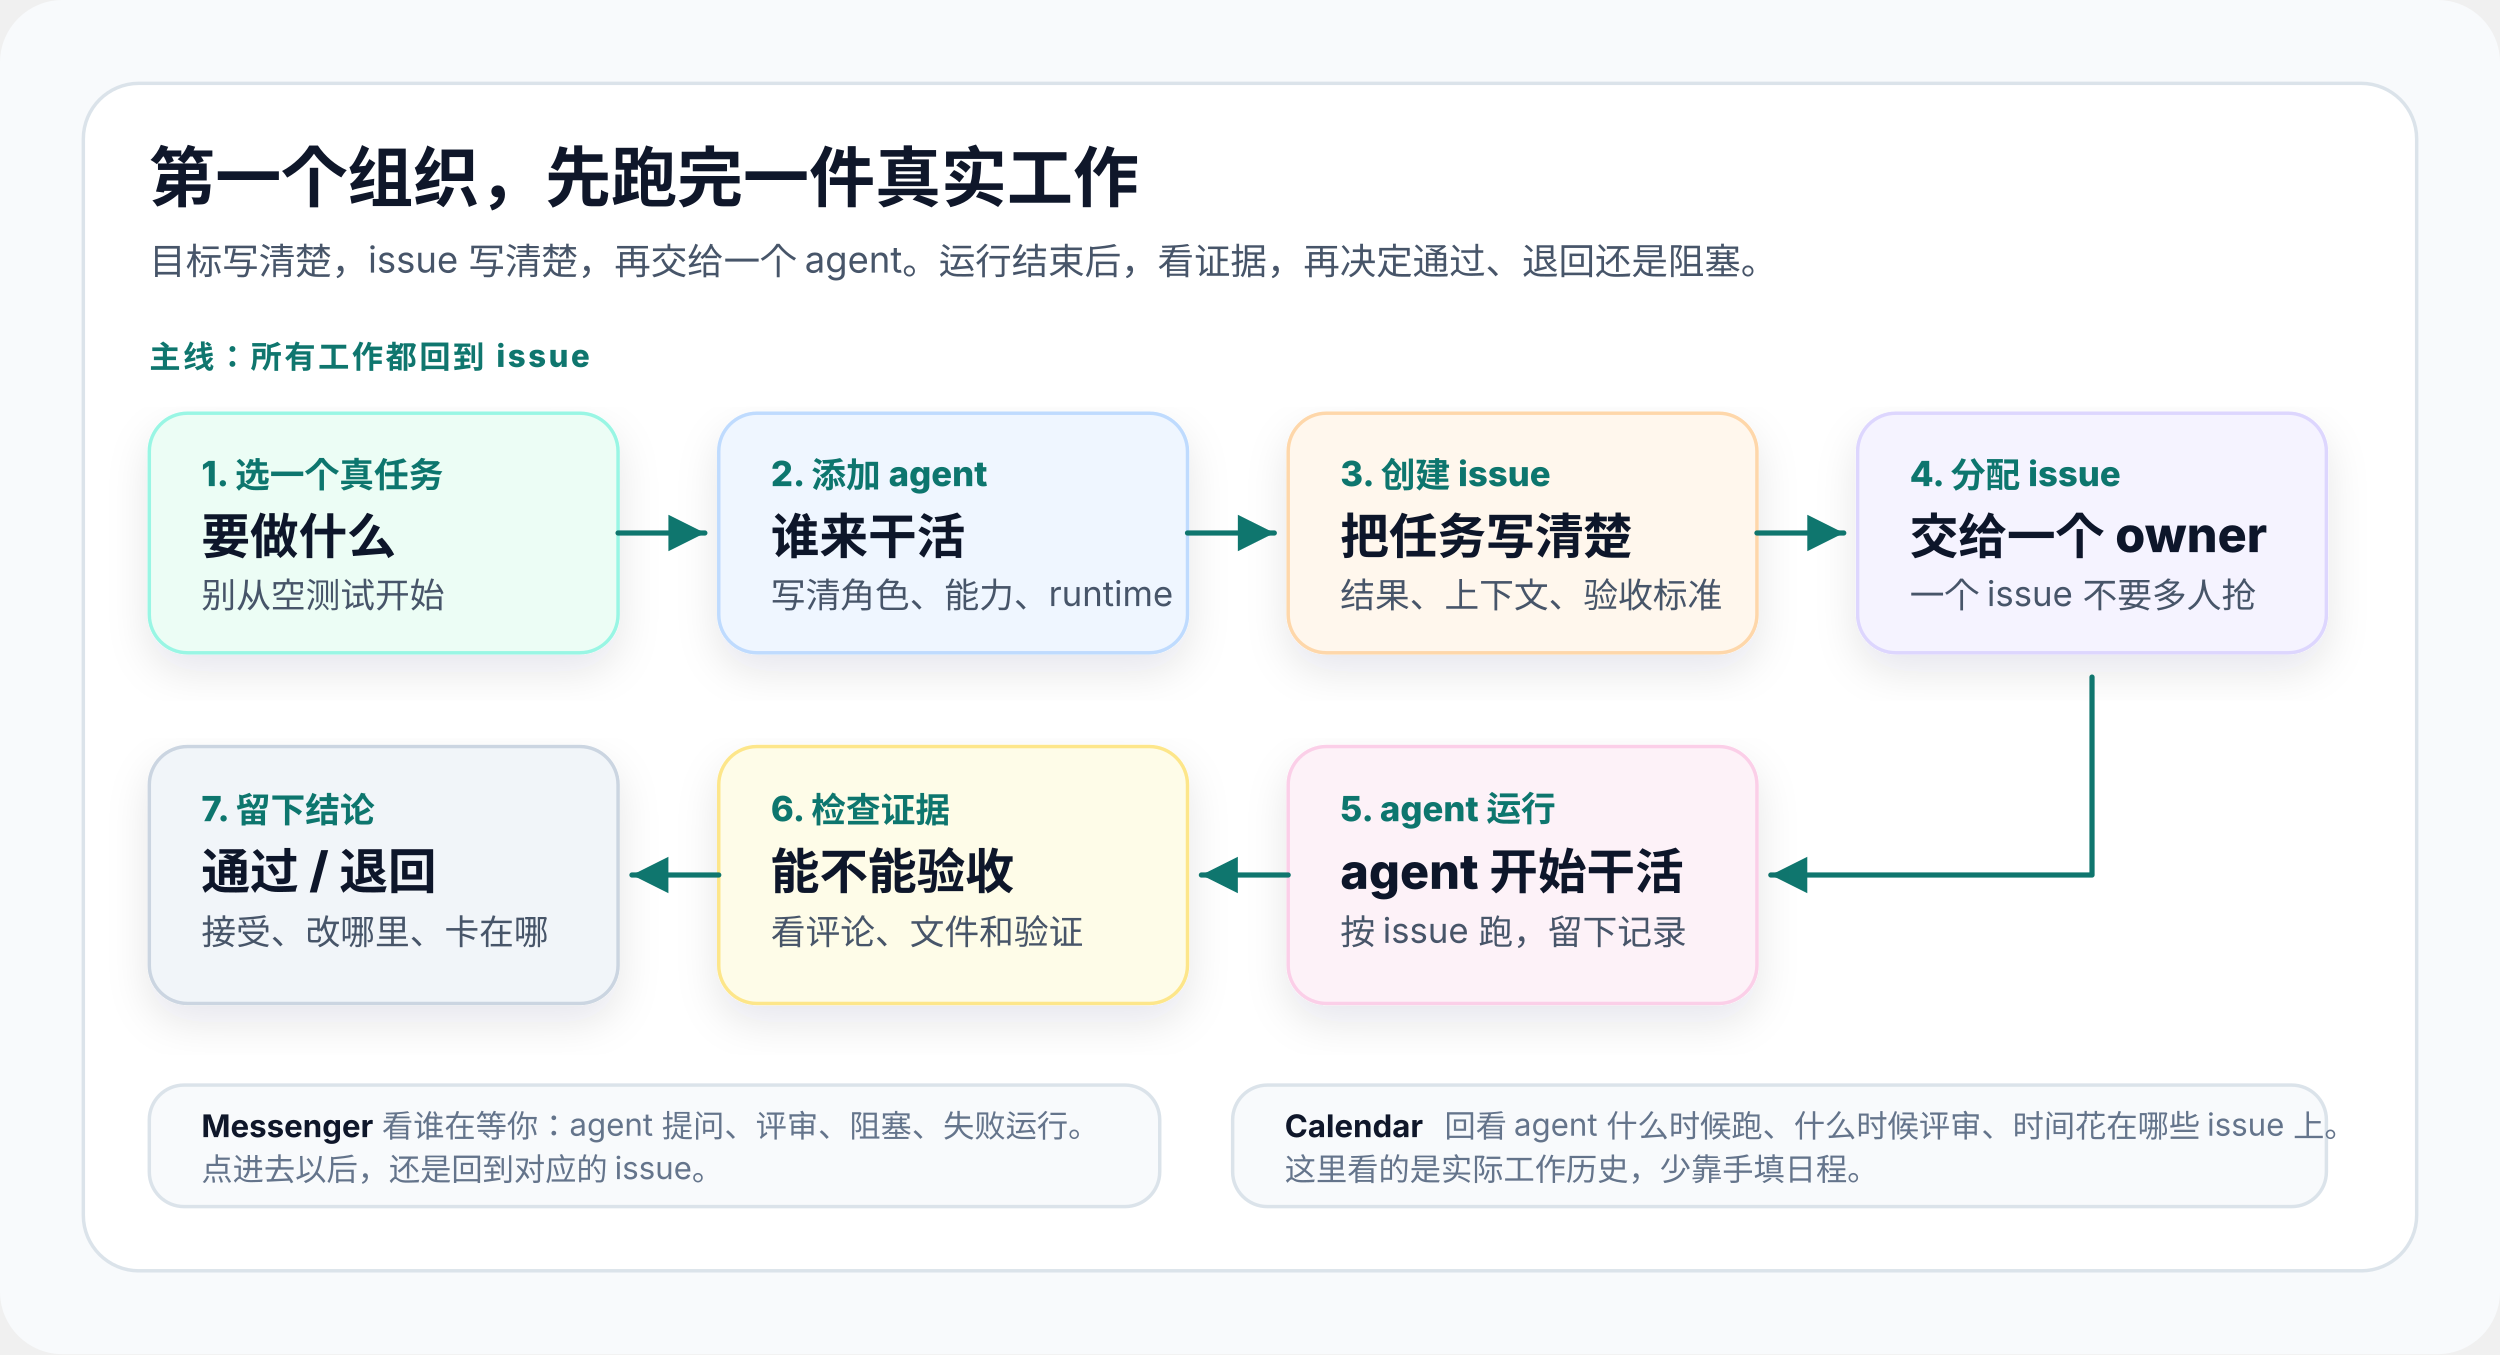
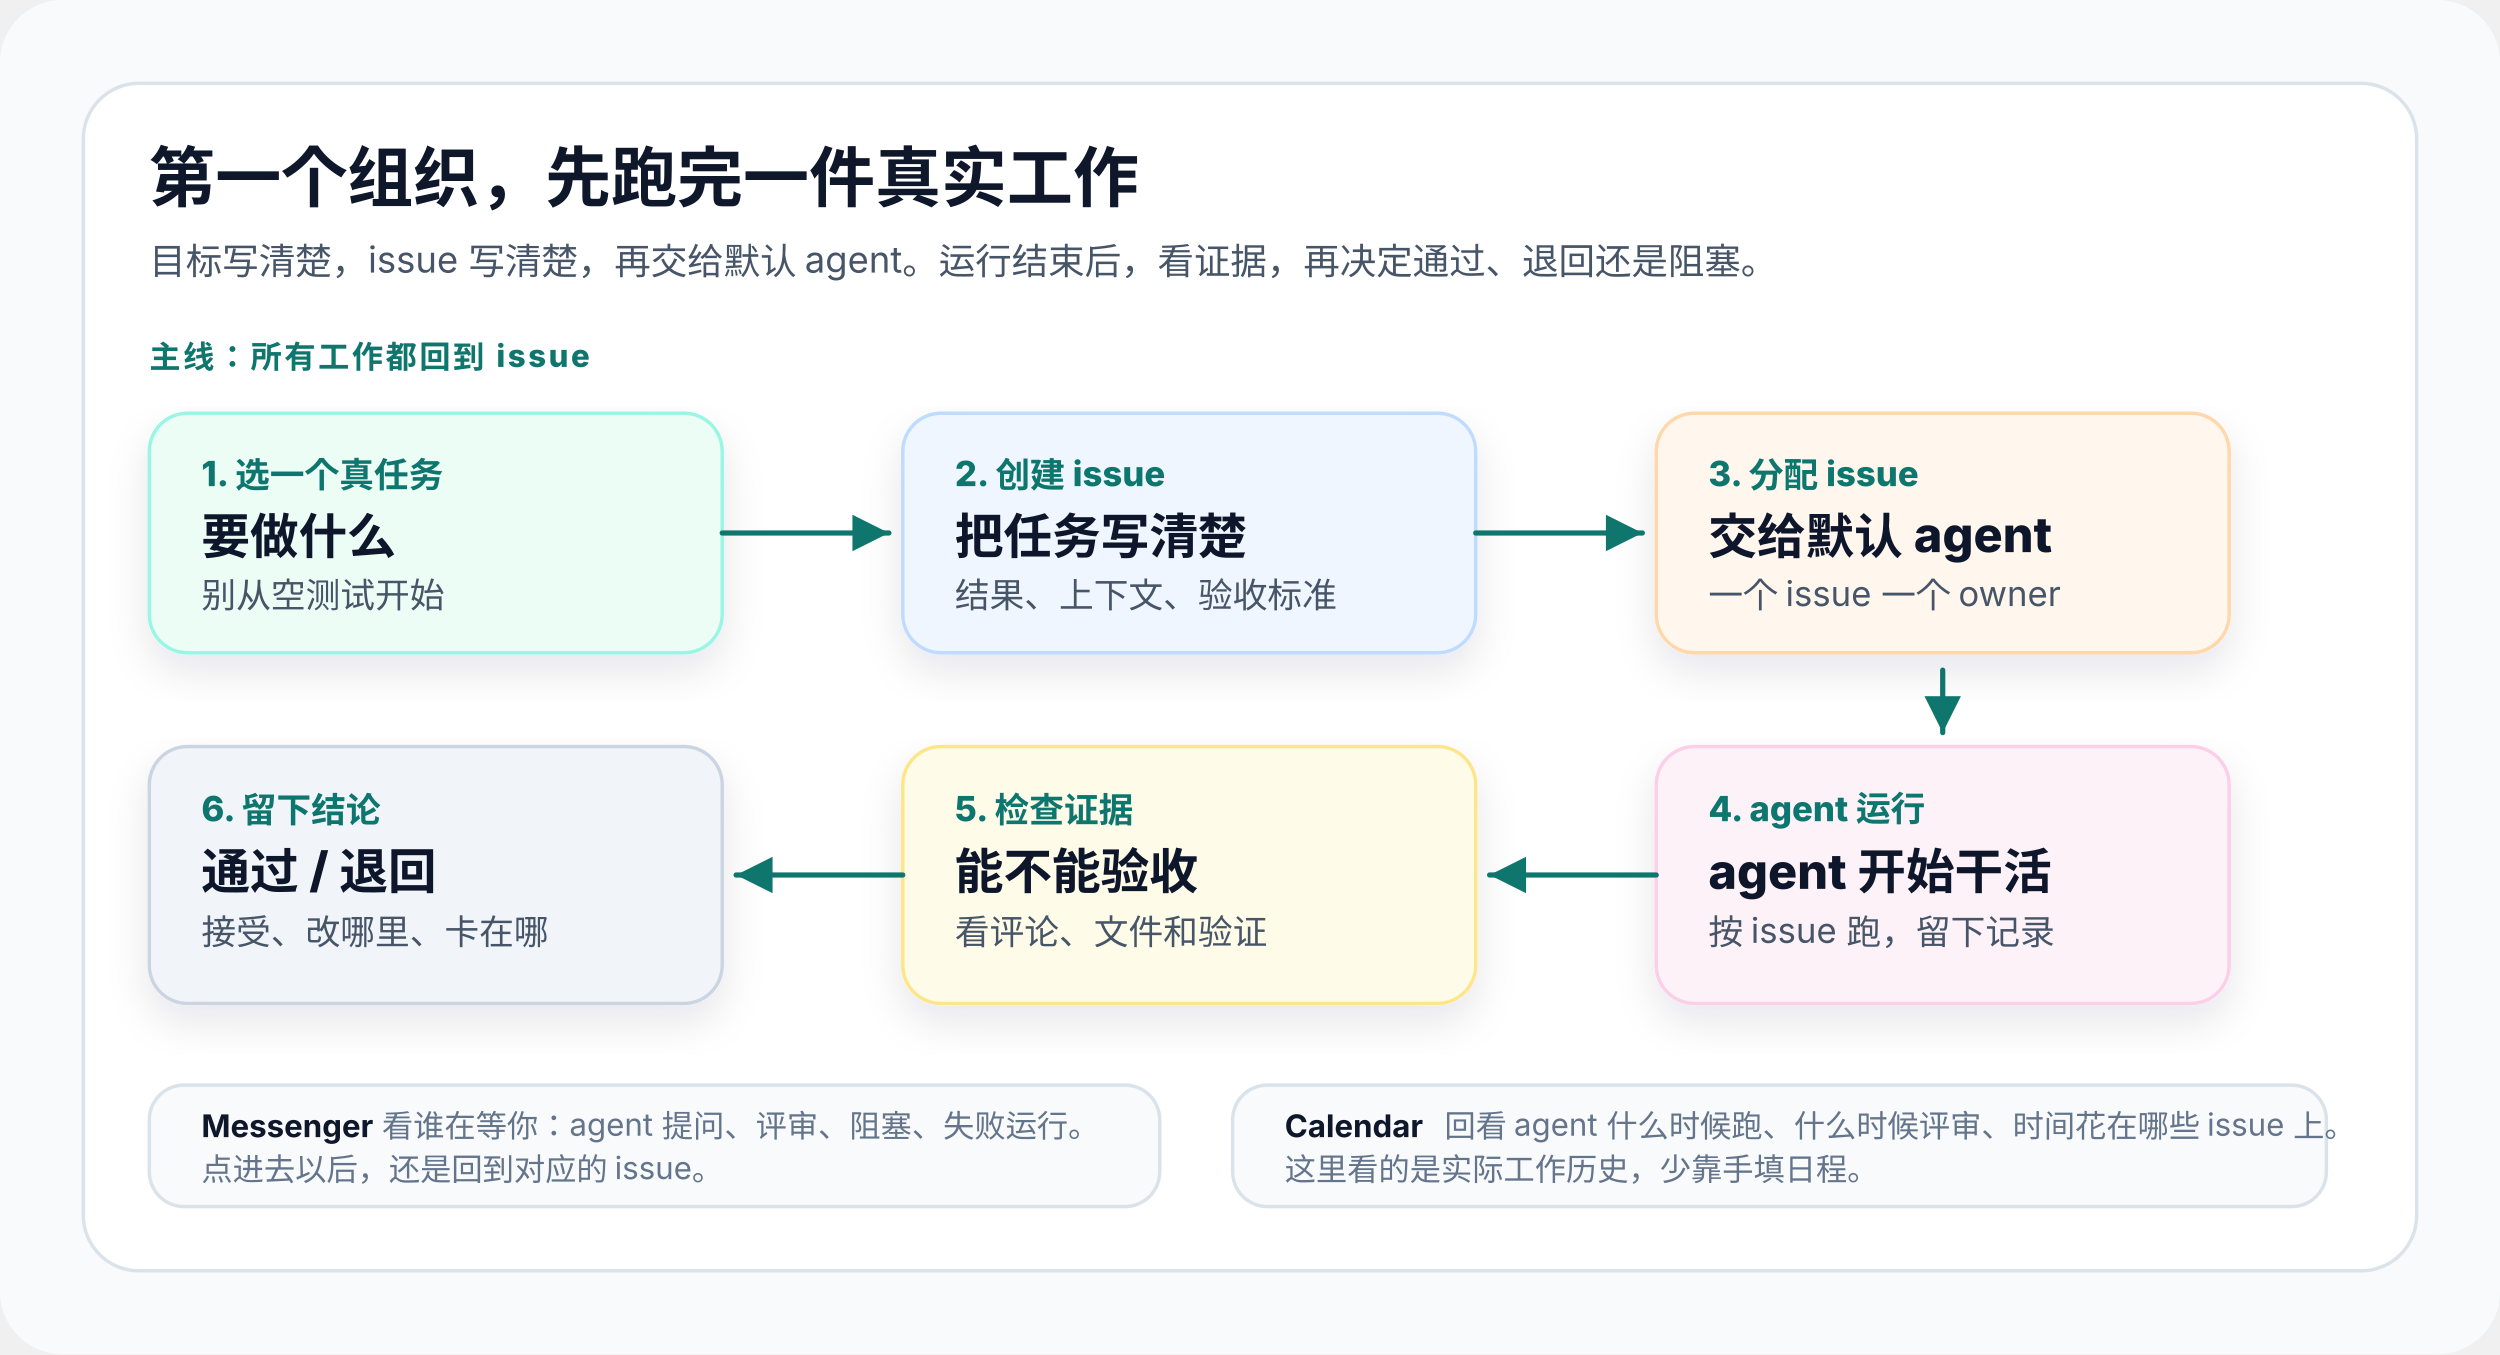
<svg xmlns="http://www.w3.org/2000/svg" width="1440" height="780" viewBox="0 0 1440 780" role="img" aria-labelledby="title desc">
  <defs>
    <filter id="cardShadow" x="-10%" y="-10%" width="120%" height="130%">
      <feDropShadow dx="0" dy="10" stdDeviation="12" flood-color="#0f172a" flood-opacity="0.10" />
    </filter>
    <marker id="arrow" markerWidth="9" markerHeight="9" refX="8" refY="4.5" orient="auto" markerUnits="strokeWidth">
      <path d="M1,1 L8,4.5 L1,8 Z" fill="#0f766e" />
    </marker>
    <style>
      .title { font: 760 38px Inter, -apple-system, BlinkMacSystemFont, "PingFang SC", "Microsoft YaHei", sans-serif; fill: #0f172a; }
      .subtitle { font: 400 21px Inter, -apple-system, BlinkMacSystemFont, "PingFang SC", "Microsoft YaHei", sans-serif; fill: #475569; }
      .lane { font: 760 18px Inter, -apple-system, BlinkMacSystemFont, "PingFang SC", "Microsoft YaHei", sans-serif; letter-spacing: .08em; fill: #0f766e; }
      .step { font: 760 20px Inter, -apple-system, BlinkMacSystemFont, "PingFang SC", "Microsoft YaHei", sans-serif; fill: #0f766e; }
      .head { font: 760 28px Inter, -apple-system, BlinkMacSystemFont, "PingFang SC", "Microsoft YaHei", sans-serif; fill: #0f172a; }
      .body { font: 400 20px Inter, -apple-system, BlinkMacSystemFont, "PingFang SC", "Microsoft YaHei", sans-serif; fill: #475569; }
      .small { font: 400 18px Inter, -apple-system, BlinkMacSystemFont, "PingFang SC", "Microsoft YaHei", sans-serif; fill: #64748b; }
      .pill { font: 700 18px Inter, -apple-system, BlinkMacSystemFont, "PingFang SC", "Microsoft YaHei", sans-serif; fill: #0f172a; }
    </style>
  </defs>
  <rect width="1440" height="780" rx="36" fill="#f8fafc" />
  <rect x="48" y="48" width="1344" height="684" rx="32" fill="#ffffff" stroke="#dbe3ea" stroke-width="2" />
  <text x="86" y="116" class="title">第一个组织，先跑完一件真实工作</text>
-   <text x="86" y="158" class="subtitle">目标写清楚，issue 写清楚，再交给一个 agent。运行结束后，看证据，再决定通过、退回还是阻塞。</text>
+   <text x="86" y="158" class="subtitle">目标写清楚，issue 写清楚，再交给默认 agent。运行结束后，看证据，再决定通过、退回还是阻塞。</text>
  <text x="86" y="212" class="lane">主线：所有工作都回到 issue</text>
  <g filter="url(#cardShadow)">
-     <rect x="86" y="238" width="270" height="138" rx="22" fill="#ecfdf5" stroke="#99f6e4" stroke-width="2" />
+     <rect x="86" y="238" width="330" height="138" rx="22" fill="#ecfdf5" stroke="#99f6e4" stroke-width="2" />
    <text x="116" y="280" class="step">1. 选一个真任务</text>
    <text x="116" y="319" class="head">要做什么</text>
    <text x="116" y="350" class="body">别从空测试开始</text>
  </g>
  <g filter="url(#cardShadow)">
-     <rect x="414" y="238" width="270" height="138" rx="22" fill="#eff6ff" stroke="#bfdbfe" stroke-width="2" />
-     <text x="444" y="280" class="step">2. 添加 agent</text>
-     <text x="444" y="319" class="head">谁来干活</text>
-     <text x="444" y="350" class="body">写清角色、能力、runtime</text>
+     <rect x="520" y="238" width="330" height="138" rx="22" fill="#eff6ff" stroke="#bfdbfe" stroke-width="2" />
+     <text x="550" y="280" class="step">2. 创建 issue</text>
+     <text x="550" y="319" class="head">把任务写清楚</text>
+     <text x="550" y="350" class="body">结果、上下文、验收标准</text>
  </g>
  <g filter="url(#cardShadow)">
-     <rect x="742" y="238" width="270" height="138" rx="22" fill="#fff7ed" stroke="#fed7aa" stroke-width="2" />
-     <text x="772" y="280" class="step">3. 创建 issue</text>
-     <text x="772" y="319" class="head">把任务写清楚</text>
-     <text x="772" y="350" class="body">结果、上下文、验收标准</text>
+     <rect x="954" y="238" width="330" height="138" rx="22" fill="#fff7ed" stroke="#fed7aa" stroke-width="2" />
+     <text x="984" y="280" class="step">3. 分配 issue</text>
+     <text x="984" y="319" class="head">交给默认 agent</text>
+     <text x="984" y="350" class="body">一个 issue 一个 owner</text>
  </g>
  <g filter="url(#cardShadow)">
-     <rect x="1070" y="238" width="270" height="138" rx="22" fill="#f5f3ff" stroke="#ddd6fe" stroke-width="2" />
-     <text x="1100" y="280" class="step">4. 分配 issue</text>
-     <text x="1100" y="319" class="head">交给一个 owner</text>
-     <text x="1100" y="350" class="body">一个 issue 不要多人抢</text>
+     <rect x="954" y="430" width="330" height="148" rx="22" fill="#fdf2f8" stroke="#fbcfe8" stroke-width="2" />
+     <text x="984" y="473" class="step">4. agent 运行</text>
+     <text x="984" y="512" class="head">agent 开始干活</text>
+     <text x="984" y="544" class="body">按 issue 跑，留下记录</text>
  </g>
-   <path d="M356 307 H406" stroke="#0f766e" stroke-width="3" stroke-linecap="round" marker-end="url(#arrow)" />
-   <path d="M684 307 H734" stroke="#0f766e" stroke-width="3" stroke-linecap="round" marker-end="url(#arrow)" />
-   <path d="M1012 307 H1062" stroke="#0f766e" stroke-width="3" stroke-linecap="round" marker-end="url(#arrow)" />
-   <path d="M1205 390 V504 H1020" stroke="#0f766e" stroke-width="3" stroke-linecap="round" stroke-linejoin="round" fill="none" marker-end="url(#arrow)" />
+   <path d="M416 307 H512" stroke="#0f766e" stroke-width="3" stroke-linecap="round" marker-end="url(#arrow)" />
+   <path d="M850 307 H946" stroke="#0f766e" stroke-width="3" stroke-linecap="round" marker-end="url(#arrow)" />
+   <path d="M1119 386 V422" stroke="#0f766e" stroke-width="3" stroke-linecap="round" marker-end="url(#arrow)" />
  <g filter="url(#cardShadow)">
-     <rect x="742" y="430" width="270" height="148" rx="22" fill="#fdf2f8" stroke="#fbcfe8" stroke-width="2" />
-     <text x="772" y="473" class="step">5. agent 运行</text>
-     <text x="772" y="512" class="head">agent 开始干活</text>
-     <text x="772" y="544" class="body">按 issue 跑，留下记录</text>
+     <rect x="520" y="430" width="330" height="148" rx="22" fill="#fefce8" stroke="#fde68a" stroke-width="2" />
+     <text x="550" y="473" class="step">5. 检查证据</text>
+     <text x="550" y="512" class="head">能不能验收</text>
+     <text x="550" y="544" class="body">看评论、文件和验证</text>
  </g>
  <g filter="url(#cardShadow)">
-     <rect x="414" y="430" width="270" height="148" rx="22" fill="#fefce8" stroke="#fde68a" stroke-width="2" />
-     <text x="444" y="473" class="step">6. 检查证据</text>
-     <text x="444" y="512" class="head">能不能验收</text>
-     <text x="444" y="544" class="body">看评论、文件和验证</text>
-   </g>
-   <g filter="url(#cardShadow)">
-     <rect x="86" y="430" width="270" height="148" rx="22" fill="#f1f5f9" stroke="#cbd5e1" stroke-width="2" />
-     <text x="116" y="473" class="step">7. 留下结论</text>
+     <rect x="86" y="430" width="330" height="148" rx="22" fill="#f1f5f9" stroke="#cbd5e1" stroke-width="2" />
+     <text x="116" y="473" class="step">6. 留下结论</text>
    <text x="116" y="512" class="head">通过 / 退回</text>
    <text x="116" y="544" class="body">接受、改哪里、卡在哪</text>
  </g>
-   <path d="M742 504 H692" stroke="#0f766e" stroke-width="3" stroke-linecap="round" marker-end="url(#arrow)" />
-   <path d="M414 504 H364" stroke="#0f766e" stroke-width="3" stroke-linecap="round" marker-end="url(#arrow)" />
+   <path d="M954 504 H858" stroke="#0f766e" stroke-width="3" stroke-linecap="round" marker-end="url(#arrow)" />
+   <path d="M520 504 H424" stroke="#0f766e" stroke-width="3" stroke-linecap="round" marker-end="url(#arrow)" />
  <rect x="86" y="625" width="582" height="70" rx="20" fill="#f8fafc" stroke="#dbe3ea" stroke-width="2" />
  <text x="116" y="655" class="pill">Messenger</text>
  <text x="220" y="655" class="small">看谁在等你：agent 提问、评审、阻塞、失败运行。</text>
  <text x="116" y="680" class="small">点进去以后，还是回到对应的 issue。</text>
  <rect x="710" y="625" width="630" height="70" rx="20" fill="#f8fafc" stroke="#dbe3ea" stroke-width="2" />
  <text x="740" y="655" class="pill">Calendar</text>
  <text x="832" y="655" class="small">回看 agent 什么时候跑、什么时候评审、时间花在哪些 issue 上。</text>
  <text x="740" y="680" class="small">这里看的是实际工作历史，少靠手填日程。</text>
</svg>
